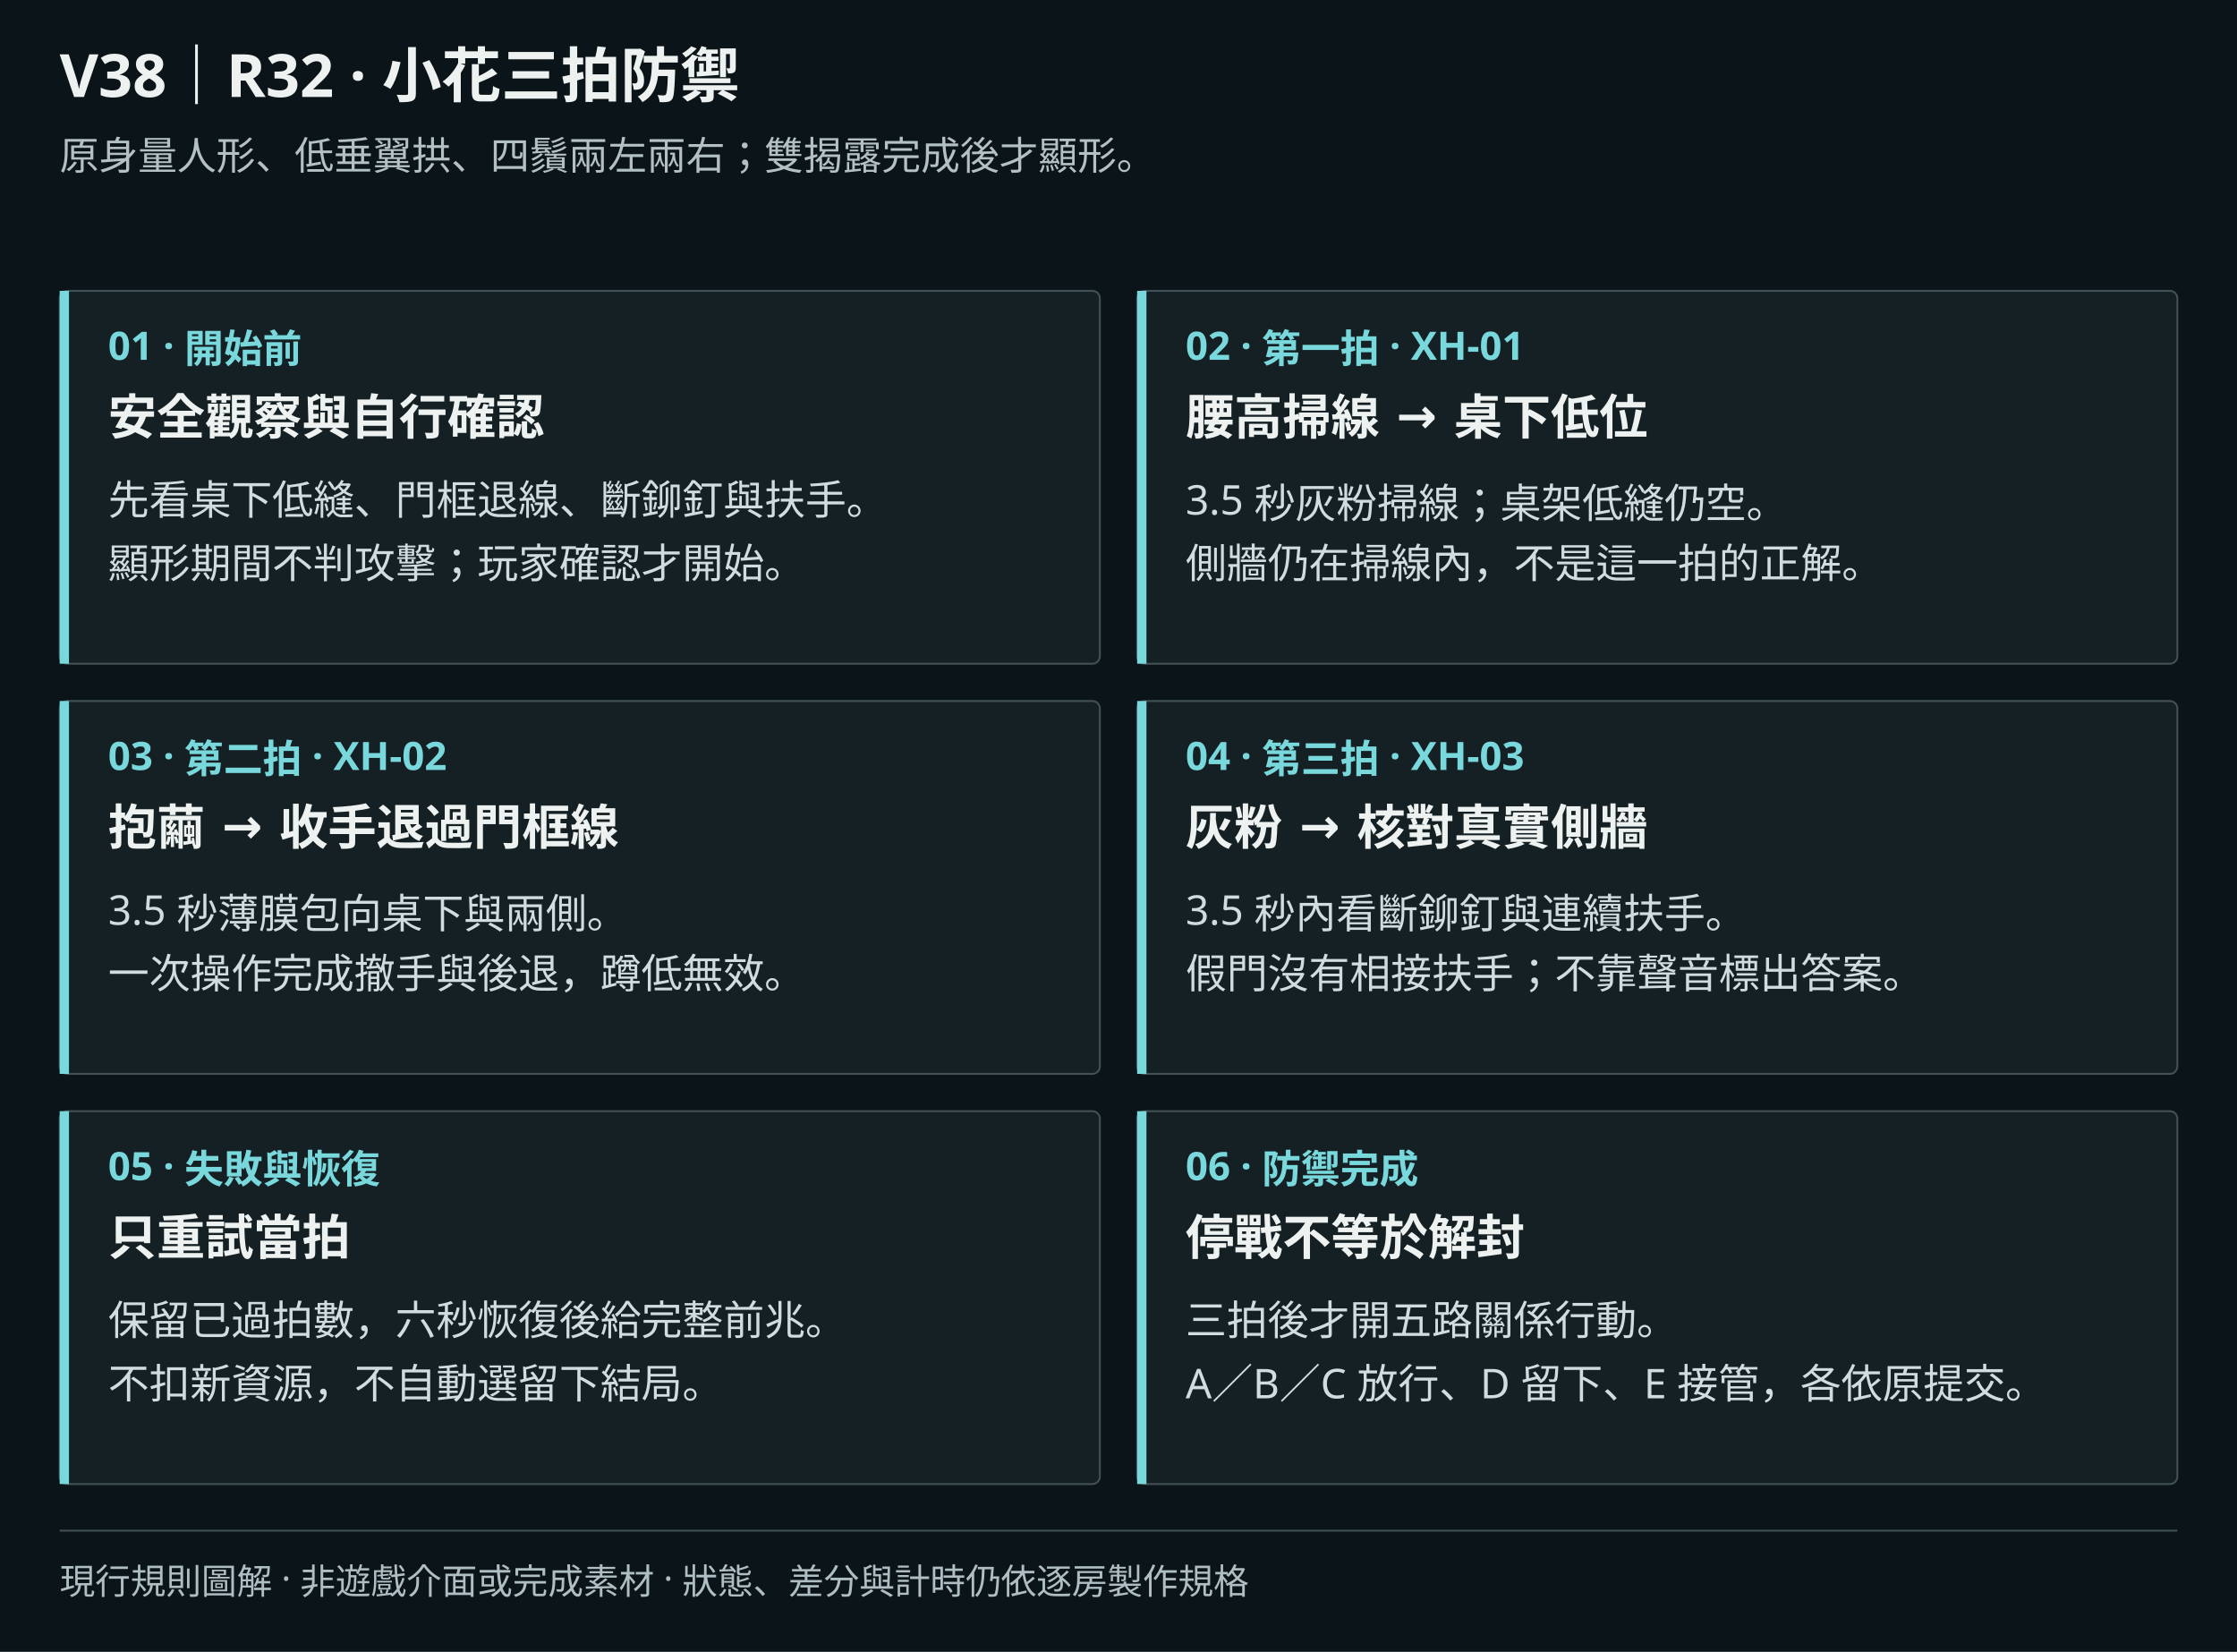
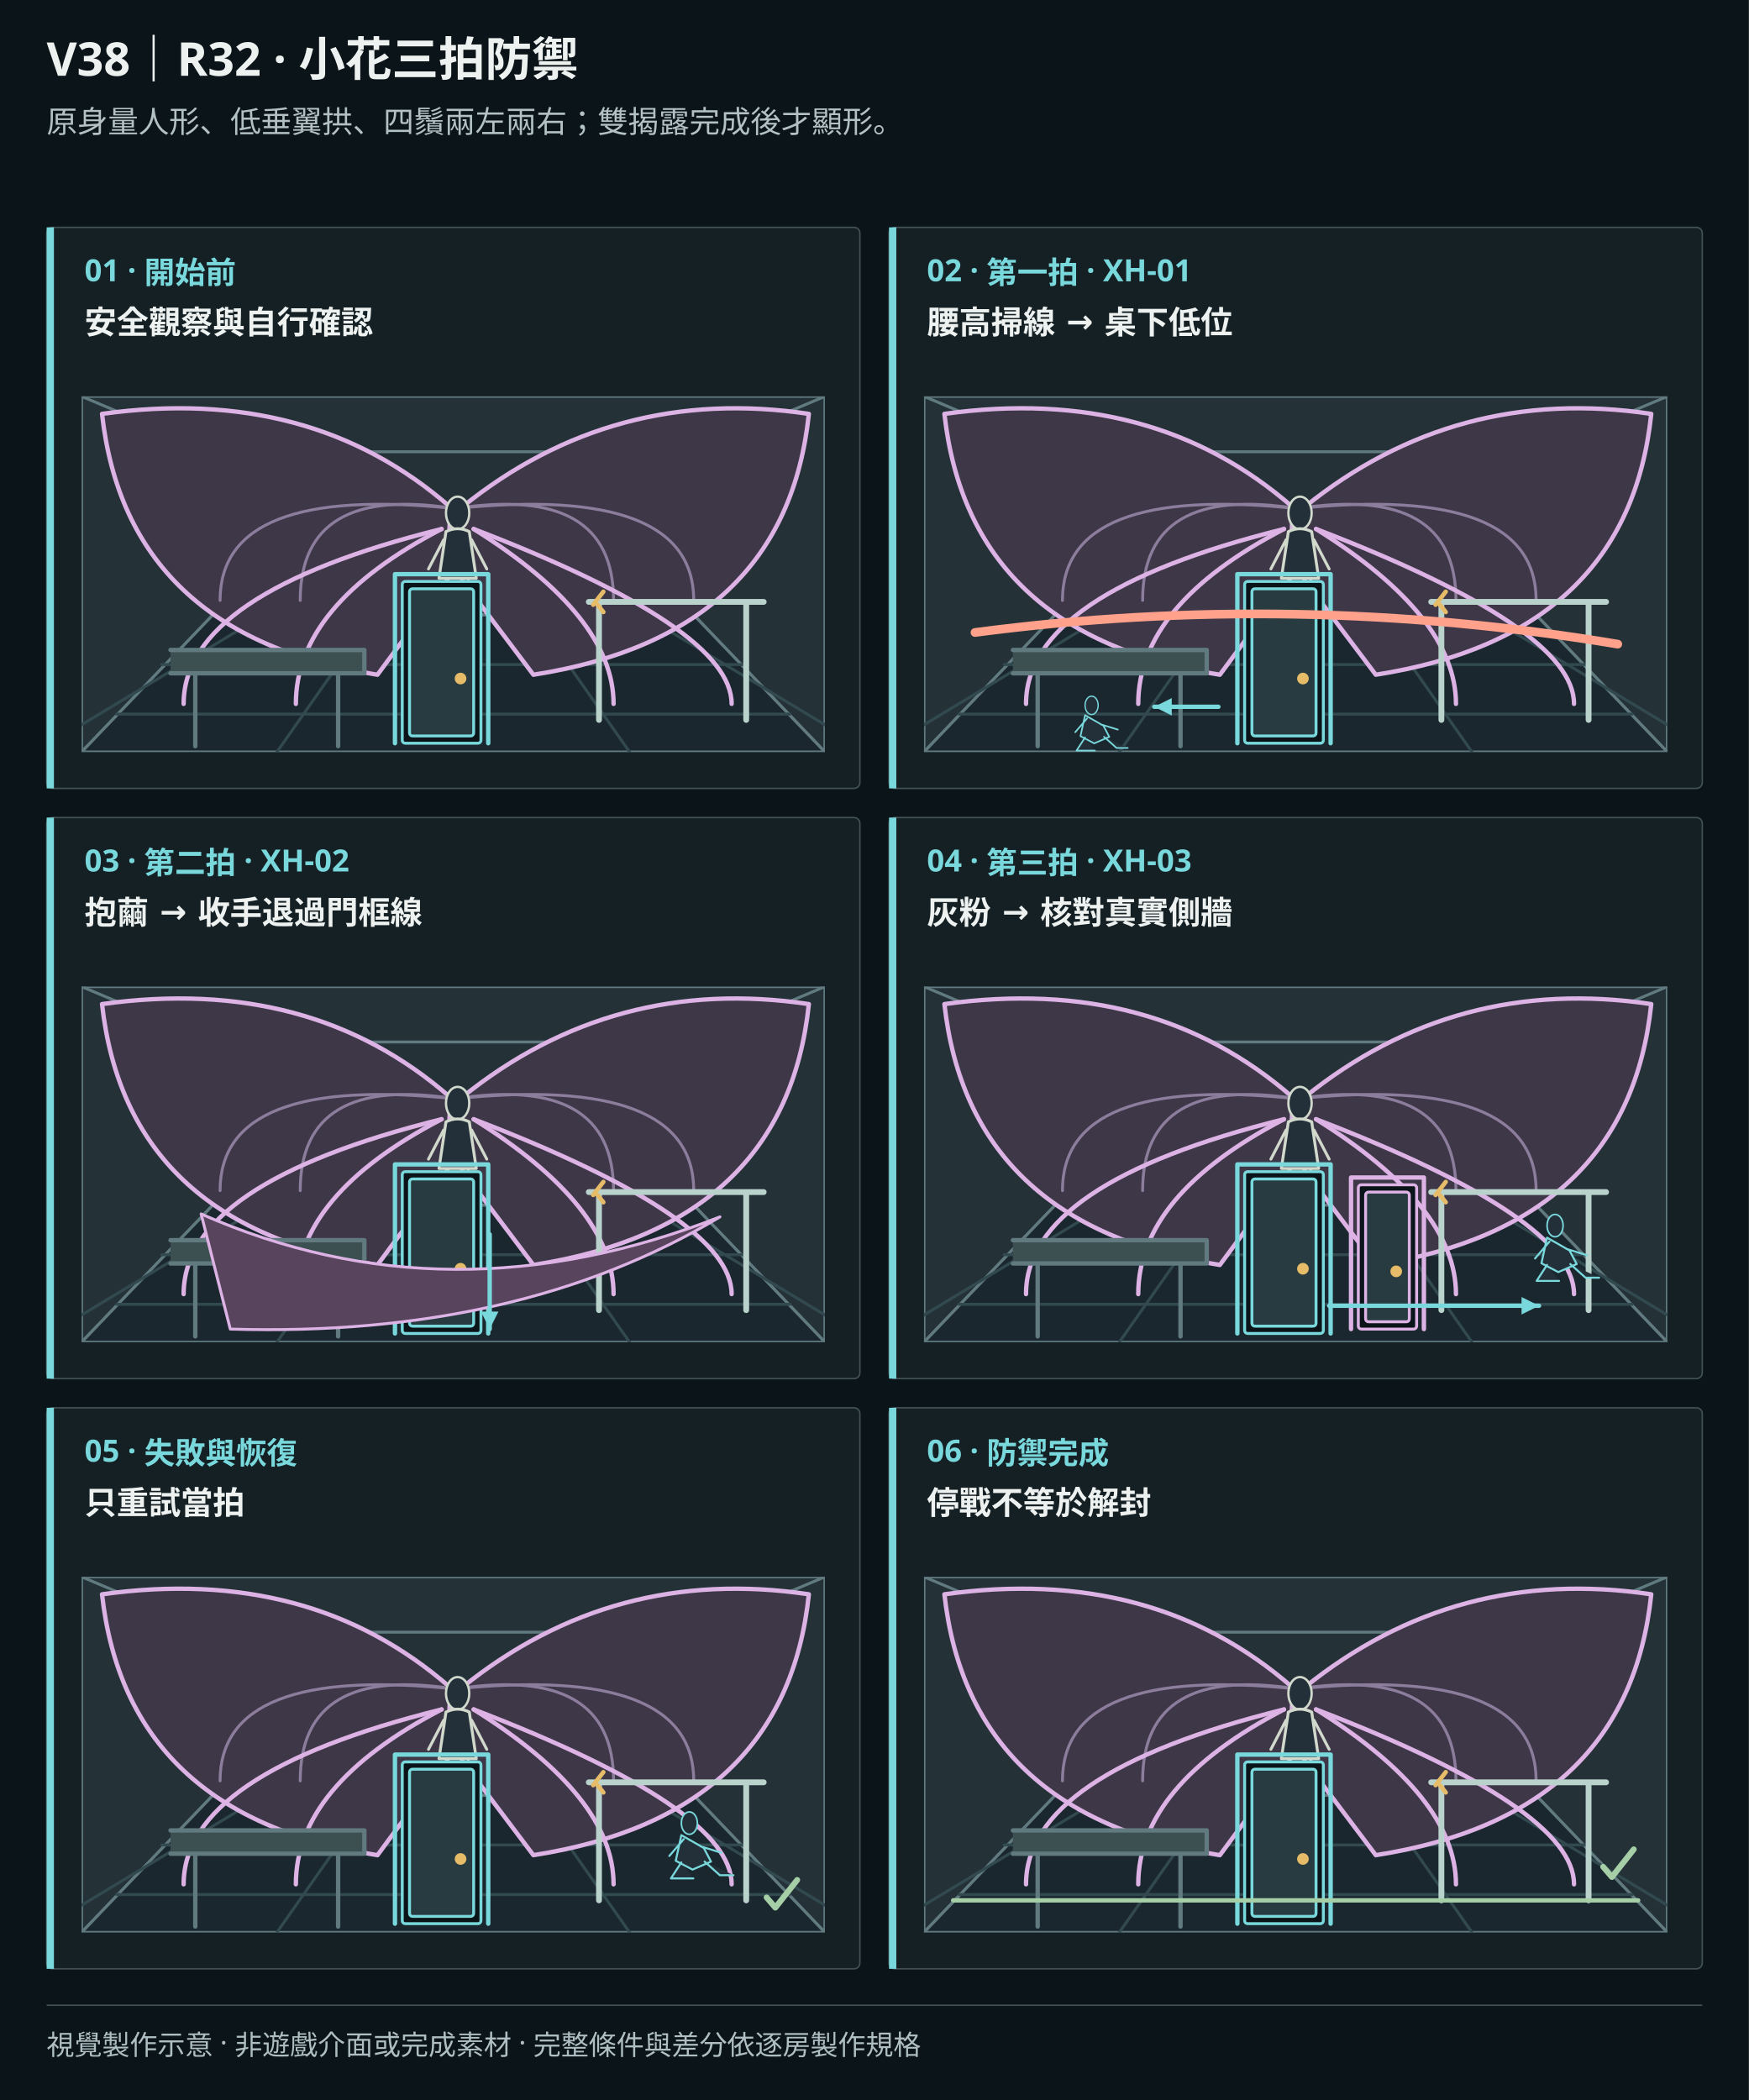
- <svg xmlns="http://www.w3.org/2000/svg" width="1200" height="886" viewBox="0 0 1200 886" role="img" aria-labelledby="title desc">
-   <style>text{font-family:"Microsoft JhengHei","Noto Sans TC",sans-serif;letter-spacing:0}.title{font-size:32px;font-weight:700;fill:#edf1ef}.subtitle{font-size:21px;fill:#b3c1c5}.phase{font-size:21px;font-weight:700}.panel-title{font-size:26px;font-weight:700;fill:#edf1ef}.body{font-size:22px;fill:#d1dcdf}.footer{font-size:19px;fill:#aebec2}</style>
-   <rect width="1200" height="886" fill="#0b1418" />
+ <svg xmlns="http://www.w3.org/2000/svg" width="1200" height="1441" viewBox="0 0 1200 1441" role="img" aria-labelledby="title desc" data-layout="visual-v1">
+   <defs>
+     <marker id="vis-arrow-teal" viewBox="0 0 10 10" refX="9" refY="5" markerWidth="5" markerHeight="5" orient="auto">
+       <path d="M1 1L9 5L1 9Z" fill="#79d8dc" />
+     </marker>
+     <marker id="vis-arrow-gold" viewBox="0 0 10 10" refX="9" refY="5" markerWidth="5" markerHeight="5" orient="auto">
+       <path d="M1 1L9 5L1 9Z" fill="#e6bc68" />
+     </marker>
+     <marker id="vis-arrow-red" viewBox="0 0 10 10" refX="9" refY="5" markerWidth="5" markerHeight="5" orient="auto">
+       <path d="M1 1L9 5L1 9Z" fill="#ffa18b" />
+     </marker>
+     <clipPath id="visual-v38-0">
+       <rect width="510" height="244" />
+     </clipPath>
+     <clipPath id="visual-v38-1">
+       <rect width="510" height="244" />
+     </clipPath>
+     <clipPath id="visual-v38-2">
+       <rect width="510" height="244" />
+     </clipPath>
+     <clipPath id="visual-v38-3">
+       <rect width="510" height="244" />
+     </clipPath>
+     <clipPath id="visual-v38-4">
+       <rect width="510" height="244" />
+     </clipPath>
+     <clipPath id="visual-v38-5">
+       <rect width="510" height="244" />
+     </clipPath>
+   </defs>
+   <style>text{font-family:"Microsoft JhengHei","Noto Sans TC",sans-serif;letter-spacing:0}.title{font-size:32px;font-weight:700;fill:#edf1ef}.subtitle{font-size:21px;fill:#b3c1c5}.phase{font-size:21px;font-weight:700}.panel-title{font-size:22px;font-weight:700;fill:#edf1ef}.footer{font-size:19px;fill:#aebec2}</style>
+   <rect width="1200" height="1441" fill="#0b1418" />
  <text class="title" x="32" y="52">V38｜R32 · 小花三拍防禦</text>
  <text class="subtitle" x="32" y="91">原身量人形、低垂翼拱、四鬚兩左兩右；雙揭露完成後才顯形。</text>
  <g data-panel="1">
-     <rect x="32" y="156" width="558" height="200" rx="4" fill="#152025" stroke="#425155" />
-     <rect x="32" y="156" width="5" height="200" fill="#79d8dc" />
+     <rect x="32" y="156" width="558" height="385" rx="4" fill="#152025" stroke="#425155" />
+     <rect x="32" y="156" width="5" height="385" fill="#79d8dc" />
    <text class="phase" x="58" y="193" fill="#79d8dc">01 · 開始前</text>
-     <text class="panel-title" x="58" y="233">安全觀察與自行確認</text>
-     <text class="body" x="58" y="276">先看桌下低縫、門框退線、斷鉚釘與扶手。</text>
-     <text class="body" x="58" y="310">顯形期間不判攻擊；玩家確認才開始。</text>
+     <text class="panel-title" x="58" y="229">安全觀察與自行確認</text>
+     <g transform="translate(56 272)" clip-path="url(#visual-v38-0)">
+       <g data-visual="V38" data-step="1">
+         <rect x="0" y="0" width="510" height="244" rx="2" fill="#243238" stroke="#607a80" stroke-width="2" />
+         <path d="M0 0L90 38H420L510 0M90 38V150L0 244M420 38V150L510 244M90 150H420" fill="none" stroke="#607a80" stroke-width="2" stroke-linecap="round" stroke-linejoin="round" />
+         <path d="M0 244L90 150H420L510 244Z" fill="#1a272e" stroke="#607a80" stroke-width="2" stroke-linecap="round" stroke-linejoin="round" />
+         <path d="M125 150L-31 244" fill="none" stroke="#31494f" stroke-width="2" stroke-linecap="round" stroke-linejoin="round" />
+         <path d="M200 150L134 244" fill="none" stroke="#31494f" stroke-width="2" stroke-linecap="round" stroke-linejoin="round" />
+         <path d="M310 150L376 244" fill="none" stroke="#31494f" stroke-width="2" stroke-linecap="round" stroke-linejoin="round" />
+         <path d="M385 150L541 244" fill="none" stroke="#31494f" stroke-width="2" stroke-linecap="round" stroke-linejoin="round" />
+         <path d="M55 184H455M24 218H486" fill="none" stroke="#31494f" stroke-width="2" stroke-linecap="round" stroke-linejoin="round" />
+         <path d="M253 76Q157 -8 14 12Q31 164 203 191L251 126ZM261 76Q365 -8 499 12Q483 164 310 191L261 126Z" fill="#3e3748" stroke="#dcb3e4" stroke-width="3" stroke-linecap="round" stroke-linejoin="round" />
+         <path d="M256 77Q95 60 95 140" fill="none" stroke="#8c7d9c" stroke-width="2" stroke-linecap="round" stroke-linejoin="round" />
+         <path d="M256 77Q150 60 150 140" fill="none" stroke="#8c7d9c" stroke-width="2" stroke-linecap="round" stroke-linejoin="round" />
+         <path d="M256 77Q365 60 365 140" fill="none" stroke="#8c7d9c" stroke-width="2" stroke-linecap="round" stroke-linejoin="round" />
+         <path d="M256 77Q420 60 420 140" fill="none" stroke="#8c7d9c" stroke-width="2" stroke-linecap="round" stroke-linejoin="round" />
+         <g data-human-posture="stand">
+           <g transform="translate(258 80) scale(0.8)">
+             <ellipse cx="0" cy="0" rx="10" ry="14" fill="#243039" stroke="#d1d8cc" stroke-width="2" />
+             <path d="M-10 16Q0 11 10 16L16 56H-16ZM-12 23L-25 48M12 23L25 48M-9 56L-12 86M9 56L12 86" fill="#243039" stroke="#d1d8cc" stroke-width="2.5" stroke-linecap="round" stroke-linejoin="round" />
+           </g>
+         </g>
+         <path d="M247 91Q70 135 70 211" fill="none" stroke="#dcb3e4" stroke-width="3" stroke-linecap="round" stroke-linejoin="round" data-moth-tendril="1" />
+         <path d="M247 91Q147 143 147 211" fill="none" stroke="#dcb3e4" stroke-width="3" stroke-linecap="round" stroke-linejoin="round" data-moth-tendril="2" />
+         <path d="M269 91Q365 151 365 211" fill="none" stroke="#dcb3e4" stroke-width="3" stroke-linecap="round" stroke-linejoin="round" data-moth-tendril="3" />
+         <path d="M269 91Q446 159 446 211" fill="none" stroke="#dcb3e4" stroke-width="3" stroke-linecap="round" stroke-linejoin="round" data-moth-tendril="4" />
+         <path d="M61 174H194V190H61M78 191V240M176 191V240" fill="#3d5051" stroke="#607a80" stroke-width="3" stroke-linecap="round" stroke-linejoin="round" />
+         <rect x="220" y="127" width="54" height="111" rx="2" fill="#0b1418" stroke="#79d8dc" stroke-width="2" />
+         <path d="M215 238V122h64v116" fill="none" stroke="#79d8dc" stroke-width="3" stroke-linecap="round" stroke-linejoin="round" />
+         <rect x="225" y="132" width="44" height="101" rx="2" fill="#283b40" stroke="#79d8dc" stroke-width="2" />
+         <ellipse cx="260" cy="193.6" rx="3" ry="3" fill="#e6bc68" stroke="#e6bc68" stroke-width="2" />
+         <path d="M348 141H468M355 141V222M456 141V222" fill="none" stroke="#b9d3cc" stroke-width="4" stroke-linecap="round" stroke-linejoin="round" />
+         <path d="M351 143l7 -9m-4 9l4 5" fill="none" stroke="#e6bc68" stroke-width="3" stroke-linecap="round" stroke-linejoin="round" />
+       </g>
+     </g>
  </g>
  <g data-panel="2">
-     <rect x="610" y="156" width="558" height="200" rx="4" fill="#152025" stroke="#425155" />
-     <rect x="610" y="156" width="5" height="200" fill="#79d8dc" />
+     <rect x="610" y="156" width="558" height="385" rx="4" fill="#152025" stroke="#425155" />
+     <rect x="610" y="156" width="5" height="385" fill="#79d8dc" />
    <text class="phase" x="636" y="193" fill="#79d8dc">02 · 第一拍 · XH-01</text>
-     <text class="panel-title" x="636" y="233">腰高掃線 → 桌下低位</text>
-     <text class="body" x="636" y="276">3.5 秒灰粉掃線；桌架低縫仍空。</text>
-     <text class="body" x="636" y="310">側牆仍在掃線內，不是這一拍的正解。</text>
+     <text class="panel-title" x="636" y="229">腰高掃線 → 桌下低位</text>
+     <g transform="translate(634 272)" clip-path="url(#visual-v38-1)">
+       <g data-visual="V38" data-step="2">
+         <rect x="0" y="0" width="510" height="244" rx="2" fill="#243238" stroke="#607a80" stroke-width="2" />
+         <path d="M0 0L90 38H420L510 0M90 38V150L0 244M420 38V150L510 244M90 150H420" fill="none" stroke="#607a80" stroke-width="2" stroke-linecap="round" stroke-linejoin="round" />
+         <path d="M0 244L90 150H420L510 244Z" fill="#1a272e" stroke="#607a80" stroke-width="2" stroke-linecap="round" stroke-linejoin="round" />
+         <path d="M125 150L-31 244" fill="none" stroke="#31494f" stroke-width="2" stroke-linecap="round" stroke-linejoin="round" />
+         <path d="M200 150L134 244" fill="none" stroke="#31494f" stroke-width="2" stroke-linecap="round" stroke-linejoin="round" />
+         <path d="M310 150L376 244" fill="none" stroke="#31494f" stroke-width="2" stroke-linecap="round" stroke-linejoin="round" />
+         <path d="M385 150L541 244" fill="none" stroke="#31494f" stroke-width="2" stroke-linecap="round" stroke-linejoin="round" />
+         <path d="M55 184H455M24 218H486" fill="none" stroke="#31494f" stroke-width="2" stroke-linecap="round" stroke-linejoin="round" />
+         <path d="M253 76Q157 -8 14 12Q31 164 203 191L251 126ZM261 76Q365 -8 499 12Q483 164 310 191L261 126Z" fill="#3e3748" stroke="#dcb3e4" stroke-width="3" stroke-linecap="round" stroke-linejoin="round" />
+         <path d="M256 77Q95 60 95 140" fill="none" stroke="#8c7d9c" stroke-width="2" stroke-linecap="round" stroke-linejoin="round" />
+         <path d="M256 77Q150 60 150 140" fill="none" stroke="#8c7d9c" stroke-width="2" stroke-linecap="round" stroke-linejoin="round" />
+         <path d="M256 77Q365 60 365 140" fill="none" stroke="#8c7d9c" stroke-width="2" stroke-linecap="round" stroke-linejoin="round" />
+         <path d="M256 77Q420 60 420 140" fill="none" stroke="#8c7d9c" stroke-width="2" stroke-linecap="round" stroke-linejoin="round" />
+         <g data-human-posture="stand">
+           <g transform="translate(258 80) scale(0.8)">
+             <ellipse cx="0" cy="0" rx="10" ry="14" fill="#243039" stroke="#d1d8cc" stroke-width="2" />
+             <path d="M-10 16Q0 11 10 16L16 56H-16ZM-12 23L-25 48M12 23L25 48M-9 56L-12 86M9 56L12 86" fill="#243039" stroke="#d1d8cc" stroke-width="2.5" stroke-linecap="round" stroke-linejoin="round" />
+           </g>
+         </g>
+         <path d="M247 91Q70 135 70 211" fill="none" stroke="#dcb3e4" stroke-width="3" stroke-linecap="round" stroke-linejoin="round" data-moth-tendril="1" />
+         <path d="M247 91Q147 143 147 211" fill="none" stroke="#dcb3e4" stroke-width="3" stroke-linecap="round" stroke-linejoin="round" data-moth-tendril="2" />
+         <path d="M269 91Q365 151 365 211" fill="none" stroke="#dcb3e4" stroke-width="3" stroke-linecap="round" stroke-linejoin="round" data-moth-tendril="3" />
+         <path d="M269 91Q446 159 446 211" fill="none" stroke="#dcb3e4" stroke-width="3" stroke-linecap="round" stroke-linejoin="round" data-moth-tendril="4" />
+         <path d="M61 174H194V190H61M78 191V240M176 191V240" fill="#3d5051" stroke="#607a80" stroke-width="3" stroke-linecap="round" stroke-linejoin="round" />
+         <rect x="220" y="127" width="54" height="111" rx="2" fill="#0b1418" stroke="#79d8dc" stroke-width="2" />
+         <path d="M215 238V122h64v116" fill="none" stroke="#79d8dc" stroke-width="3" stroke-linecap="round" stroke-linejoin="round" />
+         <rect x="225" y="132" width="44" height="101" rx="2" fill="#283b40" stroke="#79d8dc" stroke-width="2" />
+         <ellipse cx="260" cy="193.6" rx="3" ry="3" fill="#e6bc68" stroke="#e6bc68" stroke-width="2" />
+         <path d="M348 141H468M355 141V222M456 141V222" fill="none" stroke="#b9d3cc" stroke-width="4" stroke-linecap="round" stroke-linejoin="round" />
+         <path d="M351 143l7 -9m-4 9l4 5" fill="none" stroke="#e6bc68" stroke-width="3" stroke-linecap="round" stroke-linejoin="round" />
+         <path d="M35 162Q255 133 476 170" fill="none" stroke="#ffa18b" stroke-width="6" stroke-linecap="round" stroke-linejoin="round" />
+         <g data-human-posture="crouch">
+           <g transform="translate(115 212) scale(0.45)">
+             <ellipse cx="0" cy="0" rx="10" ry="14" fill="#243039" stroke="#79d8dc" stroke-width="2" />
+             <path d="M-10 15L18 31L27 48L4 58L-17 47ZM-7 20L-25 41M14 29L40 37M-10 49L-23 69H5M19 48L38 65H55" fill="#243039" stroke="#79d8dc" stroke-width="2.5" stroke-linecap="round" stroke-linejoin="round" />
+           </g>
+         </g>
+         <path d="M202 213H158" fill="none" stroke="#79d8dc" stroke-width="3" stroke-linecap="round" stroke-linejoin="round" marker-end="url(#vis-arrow-teal)" />
+       </g>
+     </g>
  </g>
  <g data-panel="3">
-     <rect x="32" y="376" width="558" height="200" rx="4" fill="#152025" stroke="#425155" />
-     <rect x="32" y="376" width="5" height="200" fill="#79d8dc" />
-     <text class="phase" x="58" y="413" fill="#79d8dc">03 · 第二拍 · XH-02</text>
-     <text class="panel-title" x="58" y="453">抱繭 → 收手退過門框線</text>
-     <text class="body" x="58" y="496">3.5 秒薄膜包向桌下與兩側。</text>
-     <text class="body" x="58" y="530">一次操作完成撤手與後退，蹲低無效。</text>
+     <rect x="32" y="561" width="558" height="385" rx="4" fill="#152025" stroke="#425155" />
+     <rect x="32" y="561" width="5" height="385" fill="#79d8dc" />
+     <text class="phase" x="58" y="598" fill="#79d8dc">03 · 第二拍 · XH-02</text>
+     <text class="panel-title" x="58" y="634">抱繭 → 收手退過門框線</text>
+     <g transform="translate(56 677)" clip-path="url(#visual-v38-2)">
+       <g data-visual="V38" data-step="3">
+         <rect x="0" y="0" width="510" height="244" rx="2" fill="#243238" stroke="#607a80" stroke-width="2" />
+         <path d="M0 0L90 38H420L510 0M90 38V150L0 244M420 38V150L510 244M90 150H420" fill="none" stroke="#607a80" stroke-width="2" stroke-linecap="round" stroke-linejoin="round" />
+         <path d="M0 244L90 150H420L510 244Z" fill="#1a272e" stroke="#607a80" stroke-width="2" stroke-linecap="round" stroke-linejoin="round" />
+         <path d="M125 150L-31 244" fill="none" stroke="#31494f" stroke-width="2" stroke-linecap="round" stroke-linejoin="round" />
+         <path d="M200 150L134 244" fill="none" stroke="#31494f" stroke-width="2" stroke-linecap="round" stroke-linejoin="round" />
+         <path d="M310 150L376 244" fill="none" stroke="#31494f" stroke-width="2" stroke-linecap="round" stroke-linejoin="round" />
+         <path d="M385 150L541 244" fill="none" stroke="#31494f" stroke-width="2" stroke-linecap="round" stroke-linejoin="round" />
+         <path d="M55 184H455M24 218H486" fill="none" stroke="#31494f" stroke-width="2" stroke-linecap="round" stroke-linejoin="round" />
+         <path d="M253 76Q157 -8 14 12Q31 164 203 191L251 126ZM261 76Q365 -8 499 12Q483 164 310 191L261 126Z" fill="#3e3748" stroke="#dcb3e4" stroke-width="3" stroke-linecap="round" stroke-linejoin="round" />
+         <path d="M256 77Q95 60 95 140" fill="none" stroke="#8c7d9c" stroke-width="2" stroke-linecap="round" stroke-linejoin="round" />
+         <path d="M256 77Q150 60 150 140" fill="none" stroke="#8c7d9c" stroke-width="2" stroke-linecap="round" stroke-linejoin="round" />
+         <path d="M256 77Q365 60 365 140" fill="none" stroke="#8c7d9c" stroke-width="2" stroke-linecap="round" stroke-linejoin="round" />
+         <path d="M256 77Q420 60 420 140" fill="none" stroke="#8c7d9c" stroke-width="2" stroke-linecap="round" stroke-linejoin="round" />
+         <g data-human-posture="stand">
+           <g transform="translate(258 80) scale(0.8)">
+             <ellipse cx="0" cy="0" rx="10" ry="14" fill="#243039" stroke="#d1d8cc" stroke-width="2" />
+             <path d="M-10 16Q0 11 10 16L16 56H-16ZM-12 23L-25 48M12 23L25 48M-9 56L-12 86M9 56L12 86" fill="#243039" stroke="#d1d8cc" stroke-width="2.5" stroke-linecap="round" stroke-linejoin="round" />
+           </g>
+         </g>
+         <path d="M247 91Q70 135 70 211" fill="none" stroke="#dcb3e4" stroke-width="3" stroke-linecap="round" stroke-linejoin="round" data-moth-tendril="1" />
+         <path d="M247 91Q147 143 147 211" fill="none" stroke="#dcb3e4" stroke-width="3" stroke-linecap="round" stroke-linejoin="round" data-moth-tendril="2" />
+         <path d="M269 91Q365 151 365 211" fill="none" stroke="#dcb3e4" stroke-width="3" stroke-linecap="round" stroke-linejoin="round" data-moth-tendril="3" />
+         <path d="M269 91Q446 159 446 211" fill="none" stroke="#dcb3e4" stroke-width="3" stroke-linecap="round" stroke-linejoin="round" data-moth-tendril="4" />
+         <path d="M61 174H194V190H61M78 191V240M176 191V240" fill="#3d5051" stroke="#607a80" stroke-width="3" stroke-linecap="round" stroke-linejoin="round" />
+         <rect x="220" y="127" width="54" height="111" rx="2" fill="#0b1418" stroke="#79d8dc" stroke-width="2" />
+         <path d="M215 238V122h64v116" fill="none" stroke="#79d8dc" stroke-width="3" stroke-linecap="round" stroke-linejoin="round" />
+         <rect x="225" y="132" width="44" height="101" rx="2" fill="#283b40" stroke="#79d8dc" stroke-width="2" />
+         <ellipse cx="260" cy="193.6" rx="3" ry="3" fill="#e6bc68" stroke="#e6bc68" stroke-width="2" />
+         <path d="M348 141H468M355 141V222M456 141V222" fill="none" stroke="#b9d3cc" stroke-width="4" stroke-linecap="round" stroke-linejoin="round" />
+         <path d="M351 143l7 -9m-4 9l4 5" fill="none" stroke="#e6bc68" stroke-width="3" stroke-linecap="round" stroke-linejoin="round" />
+         <path d="M82 156Q252 231 438 158Q300 241 102 235Z" fill="#59445e" stroke="#dcb3e4" stroke-width="2" stroke-linecap="round" stroke-linejoin="round" />
+         <path d="M280 170V235" fill="none" stroke="#79d8dc" stroke-width="3" stroke-linecap="round" stroke-linejoin="round" marker-end="url(#vis-arrow-teal)" />
+       </g>
+     </g>
  </g>
  <g data-panel="4">
-     <rect x="610" y="376" width="558" height="200" rx="4" fill="#152025" stroke="#425155" />
-     <rect x="610" y="376" width="5" height="200" fill="#79d8dc" />
-     <text class="phase" x="636" y="413" fill="#79d8dc">04 · 第三拍 · XH-03</text>
-     <text class="panel-title" x="636" y="453">灰粉 → 核對真實側牆</text>
-     <text class="body" x="636" y="496">3.5 秒內看斷鉚釘與連續扶手。</text>
-     <text class="body" x="636" y="530">假門沒有相接扶手；不靠聲音標出答案。</text>
+     <rect x="610" y="561" width="558" height="385" rx="4" fill="#152025" stroke="#425155" />
+     <rect x="610" y="561" width="5" height="385" fill="#79d8dc" />
+     <text class="phase" x="636" y="598" fill="#79d8dc">04 · 第三拍 · XH-03</text>
+     <text class="panel-title" x="636" y="634">灰粉 → 核對真實側牆</text>
+     <g transform="translate(634 677)" clip-path="url(#visual-v38-3)">
+       <g data-visual="V38" data-step="4">
+         <rect x="0" y="0" width="510" height="244" rx="2" fill="#243238" stroke="#607a80" stroke-width="2" />
+         <path d="M0 0L90 38H420L510 0M90 38V150L0 244M420 38V150L510 244M90 150H420" fill="none" stroke="#607a80" stroke-width="2" stroke-linecap="round" stroke-linejoin="round" />
+         <path d="M0 244L90 150H420L510 244Z" fill="#1a272e" stroke="#607a80" stroke-width="2" stroke-linecap="round" stroke-linejoin="round" />
+         <path d="M125 150L-31 244" fill="none" stroke="#31494f" stroke-width="2" stroke-linecap="round" stroke-linejoin="round" />
+         <path d="M200 150L134 244" fill="none" stroke="#31494f" stroke-width="2" stroke-linecap="round" stroke-linejoin="round" />
+         <path d="M310 150L376 244" fill="none" stroke="#31494f" stroke-width="2" stroke-linecap="round" stroke-linejoin="round" />
+         <path d="M385 150L541 244" fill="none" stroke="#31494f" stroke-width="2" stroke-linecap="round" stroke-linejoin="round" />
+         <path d="M55 184H455M24 218H486" fill="none" stroke="#31494f" stroke-width="2" stroke-linecap="round" stroke-linejoin="round" />
+         <path d="M253 76Q157 -8 14 12Q31 164 203 191L251 126ZM261 76Q365 -8 499 12Q483 164 310 191L261 126Z" fill="#3e3748" stroke="#dcb3e4" stroke-width="3" stroke-linecap="round" stroke-linejoin="round" />
+         <path d="M256 77Q95 60 95 140" fill="none" stroke="#8c7d9c" stroke-width="2" stroke-linecap="round" stroke-linejoin="round" />
+         <path d="M256 77Q150 60 150 140" fill="none" stroke="#8c7d9c" stroke-width="2" stroke-linecap="round" stroke-linejoin="round" />
+         <path d="M256 77Q365 60 365 140" fill="none" stroke="#8c7d9c" stroke-width="2" stroke-linecap="round" stroke-linejoin="round" />
+         <path d="M256 77Q420 60 420 140" fill="none" stroke="#8c7d9c" stroke-width="2" stroke-linecap="round" stroke-linejoin="round" />
+         <g data-human-posture="stand">
+           <g transform="translate(258 80) scale(0.8)">
+             <ellipse cx="0" cy="0" rx="10" ry="14" fill="#243039" stroke="#d1d8cc" stroke-width="2" />
+             <path d="M-10 16Q0 11 10 16L16 56H-16ZM-12 23L-25 48M12 23L25 48M-9 56L-12 86M9 56L12 86" fill="#243039" stroke="#d1d8cc" stroke-width="2.5" stroke-linecap="round" stroke-linejoin="round" />
+           </g>
+         </g>
+         <path d="M247 91Q70 135 70 211" fill="none" stroke="#dcb3e4" stroke-width="3" stroke-linecap="round" stroke-linejoin="round" data-moth-tendril="1" />
+         <path d="M247 91Q147 143 147 211" fill="none" stroke="#dcb3e4" stroke-width="3" stroke-linecap="round" stroke-linejoin="round" data-moth-tendril="2" />
+         <path d="M269 91Q365 151 365 211" fill="none" stroke="#dcb3e4" stroke-width="3" stroke-linecap="round" stroke-linejoin="round" data-moth-tendril="3" />
+         <path d="M269 91Q446 159 446 211" fill="none" stroke="#dcb3e4" stroke-width="3" stroke-linecap="round" stroke-linejoin="round" data-moth-tendril="4" />
+         <path d="M61 174H194V190H61M78 191V240M176 191V240" fill="#3d5051" stroke="#607a80" stroke-width="3" stroke-linecap="round" stroke-linejoin="round" />
+         <rect x="220" y="127" width="54" height="111" rx="2" fill="#0b1418" stroke="#79d8dc" stroke-width="2" />
+         <path d="M215 238V122h64v116" fill="none" stroke="#79d8dc" stroke-width="3" stroke-linecap="round" stroke-linejoin="round" />
+         <rect x="225" y="132" width="44" height="101" rx="2" fill="#283b40" stroke="#79d8dc" stroke-width="2" />
+         <ellipse cx="260" cy="193.6" rx="3" ry="3" fill="#e6bc68" stroke="#e6bc68" stroke-width="2" />
+         <path d="M348 141H468M355 141V222M456 141V222" fill="none" stroke="#b9d3cc" stroke-width="4" stroke-linecap="round" stroke-linejoin="round" />
+         <path d="M351 143l7 -9m-4 9l4 5" fill="none" stroke="#e6bc68" stroke-width="3" stroke-linecap="round" stroke-linejoin="round" />
+         <rect x="298" y="136" width="40" height="99" rx="2" fill="#0b1418" stroke="#dcb3e4" stroke-width="2" />
+         <path d="M293 235V131h50v104" fill="none" stroke="#dcb3e4" stroke-width="3" stroke-linecap="round" stroke-linejoin="round" />
+         <rect x="303" y="141" width="30" height="89" rx="2" fill="#283b40" stroke="#dcb3e4" stroke-width="2" />
+         <ellipse cx="324" cy="195.4" rx="3" ry="3" fill="#e6bc68" stroke="#e6bc68" stroke-width="2" />
+         <path d="M278 219H422" fill="none" stroke="#79d8dc" stroke-width="3" stroke-linecap="round" stroke-linejoin="round" marker-end="url(#vis-arrow-teal)" />
+         <g data-human-posture="crouch">
+           <g transform="translate(433 164) scale(0.55)">
+             <ellipse cx="0" cy="0" rx="10" ry="14" fill="#243039" stroke="#79d8dc" stroke-width="2" />
+             <path d="M-10 15L18 31L27 48L4 58L-17 47ZM-7 20L-25 41M14 29L40 37M-10 49L-23 69H5M19 48L38 65H55" fill="#243039" stroke="#79d8dc" stroke-width="2.5" stroke-linecap="round" stroke-linejoin="round" />
+           </g>
+         </g>
+       </g>
+     </g>
  </g>
  <g data-panel="5">
-     <rect x="32" y="596" width="558" height="200" rx="4" fill="#152025" stroke="#425155" />
-     <rect x="32" y="596" width="5" height="200" fill="#79d8dc" />
-     <text class="phase" x="58" y="633" fill="#79d8dc">05 · 失敗與恢復</text>
-     <text class="panel-title" x="58" y="673">只重試當拍</text>
-     <text class="body" x="58" y="716">保留已過拍數，六秒恢復後給完整前兆。</text>
-     <text class="body" x="58" y="750">不扣新資源，不自動選留下結局。</text>
+     <rect x="32" y="966" width="558" height="385" rx="4" fill="#152025" stroke="#425155" />
+     <rect x="32" y="966" width="5" height="385" fill="#79d8dc" />
+     <text class="phase" x="58" y="1003" fill="#79d8dc">05 · 失敗與恢復</text>
+     <text class="panel-title" x="58" y="1039">只重試當拍</text>
+     <g transform="translate(56 1082)" clip-path="url(#visual-v38-4)">
+       <g data-visual="V38" data-step="5">
+         <rect x="0" y="0" width="510" height="244" rx="2" fill="#243238" stroke="#607a80" stroke-width="2" />
+         <path d="M0 0L90 38H420L510 0M90 38V150L0 244M420 38V150L510 244M90 150H420" fill="none" stroke="#607a80" stroke-width="2" stroke-linecap="round" stroke-linejoin="round" />
+         <path d="M0 244L90 150H420L510 244Z" fill="#1a272e" stroke="#607a80" stroke-width="2" stroke-linecap="round" stroke-linejoin="round" />
+         <path d="M125 150L-31 244" fill="none" stroke="#31494f" stroke-width="2" stroke-linecap="round" stroke-linejoin="round" />
+         <path d="M200 150L134 244" fill="none" stroke="#31494f" stroke-width="2" stroke-linecap="round" stroke-linejoin="round" />
+         <path d="M310 150L376 244" fill="none" stroke="#31494f" stroke-width="2" stroke-linecap="round" stroke-linejoin="round" />
+         <path d="M385 150L541 244" fill="none" stroke="#31494f" stroke-width="2" stroke-linecap="round" stroke-linejoin="round" />
+         <path d="M55 184H455M24 218H486" fill="none" stroke="#31494f" stroke-width="2" stroke-linecap="round" stroke-linejoin="round" />
+         <path d="M253 76Q157 -8 14 12Q31 164 203 191L251 126ZM261 76Q365 -8 499 12Q483 164 310 191L261 126Z" fill="#3e3748" stroke="#dcb3e4" stroke-width="3" stroke-linecap="round" stroke-linejoin="round" />
+         <path d="M256 77Q95 60 95 140" fill="none" stroke="#8c7d9c" stroke-width="2" stroke-linecap="round" stroke-linejoin="round" />
+         <path d="M256 77Q150 60 150 140" fill="none" stroke="#8c7d9c" stroke-width="2" stroke-linecap="round" stroke-linejoin="round" />
+         <path d="M256 77Q365 60 365 140" fill="none" stroke="#8c7d9c" stroke-width="2" stroke-linecap="round" stroke-linejoin="round" />
+         <path d="M256 77Q420 60 420 140" fill="none" stroke="#8c7d9c" stroke-width="2" stroke-linecap="round" stroke-linejoin="round" />
+         <g data-human-posture="stand">
+           <g transform="translate(258 80) scale(0.8)">
+             <ellipse cx="0" cy="0" rx="10" ry="14" fill="#243039" stroke="#d1d8cc" stroke-width="2" />
+             <path d="M-10 16Q0 11 10 16L16 56H-16ZM-12 23L-25 48M12 23L25 48M-9 56L-12 86M9 56L12 86" fill="#243039" stroke="#d1d8cc" stroke-width="2.5" stroke-linecap="round" stroke-linejoin="round" />
+           </g>
+         </g>
+         <path d="M247 91Q70 135 70 211" fill="none" stroke="#dcb3e4" stroke-width="3" stroke-linecap="round" stroke-linejoin="round" data-moth-tendril="1" />
+         <path d="M247 91Q147 143 147 211" fill="none" stroke="#dcb3e4" stroke-width="3" stroke-linecap="round" stroke-linejoin="round" data-moth-tendril="2" />
+         <path d="M269 91Q365 151 365 211" fill="none" stroke="#dcb3e4" stroke-width="3" stroke-linecap="round" stroke-linejoin="round" data-moth-tendril="3" />
+         <path d="M269 91Q446 159 446 211" fill="none" stroke="#dcb3e4" stroke-width="3" stroke-linecap="round" stroke-linejoin="round" data-moth-tendril="4" />
+         <path d="M61 174H194V190H61M78 191V240M176 191V240" fill="#3d5051" stroke="#607a80" stroke-width="3" stroke-linecap="round" stroke-linejoin="round" />
+         <rect x="220" y="127" width="54" height="111" rx="2" fill="#0b1418" stroke="#79d8dc" stroke-width="2" />
+         <path d="M215 238V122h64v116" fill="none" stroke="#79d8dc" stroke-width="3" stroke-linecap="round" stroke-linejoin="round" />
+         <rect x="225" y="132" width="44" height="101" rx="2" fill="#283b40" stroke="#79d8dc" stroke-width="2" />
+         <ellipse cx="260" cy="193.6" rx="3" ry="3" fill="#e6bc68" stroke="#e6bc68" stroke-width="2" />
+         <path d="M348 141H468M355 141V222M456 141V222" fill="none" stroke="#b9d3cc" stroke-width="4" stroke-linecap="round" stroke-linejoin="round" />
+         <path d="M351 143l7 -9m-4 9l4 5" fill="none" stroke="#e6bc68" stroke-width="3" stroke-linecap="round" stroke-linejoin="round" />
+         <g data-human-posture="crouch">
+           <g transform="translate(417 169) scale(0.55)">
+             <ellipse cx="0" cy="0" rx="10" ry="14" fill="#243039" stroke="#79d8dc" stroke-width="2" />
+             <path d="M-10 15L18 31L27 48L4 58L-17 47ZM-7 20L-25 41M14 29L40 37M-10 49L-23 69H5M19 48L38 65H55" fill="#243039" stroke="#79d8dc" stroke-width="2.5" stroke-linecap="round" stroke-linejoin="round" />
+           </g>
+         </g>
+         <path d="M470 220l6 7 15 -19" fill="none" stroke="#a6cfa7" stroke-width="4" stroke-linecap="round" stroke-linejoin="round" />
+       </g>
+     </g>
  </g>
  <g data-panel="6">
-     <rect x="610" y="596" width="558" height="200" rx="4" fill="#152025" stroke="#425155" />
-     <rect x="610" y="596" width="5" height="200" fill="#79d8dc" />
-     <text class="phase" x="636" y="633" fill="#79d8dc">06 · 防禦完成</text>
-     <text class="panel-title" x="636" y="673">停戰不等於解封</text>
-     <text class="body" x="636" y="716">三拍後才開五路關係行動。</text>
-     <text class="body" x="636" y="750">A／B／C 放行、D 留下、E 接管，各依原提交。</text>
-   </g>
-   <path d="M32 821H1168" stroke="#425155" />
-   <text class="footer" x="32" y="855">現行規則圖解 · 非遊戲介面或完成素材 · 狀態、差分與計時仍依逐房製作規格</text>
+     <rect x="610" y="966" width="558" height="385" rx="4" fill="#152025" stroke="#425155" />
+     <rect x="610" y="966" width="5" height="385" fill="#79d8dc" />
+     <text class="phase" x="636" y="1003" fill="#79d8dc">06 · 防禦完成</text>
+     <text class="panel-title" x="636" y="1039">停戰不等於解封</text>
+     <g transform="translate(634 1082)" clip-path="url(#visual-v38-5)">
+       <g data-visual="V38" data-step="6">
+         <rect x="0" y="0" width="510" height="244" rx="2" fill="#243238" stroke="#607a80" stroke-width="2" />
+         <path d="M0 0L90 38H420L510 0M90 38V150L0 244M420 38V150L510 244M90 150H420" fill="none" stroke="#607a80" stroke-width="2" stroke-linecap="round" stroke-linejoin="round" />
+         <path d="M0 244L90 150H420L510 244Z" fill="#1a272e" stroke="#607a80" stroke-width="2" stroke-linecap="round" stroke-linejoin="round" />
+         <path d="M125 150L-31 244" fill="none" stroke="#31494f" stroke-width="2" stroke-linecap="round" stroke-linejoin="round" />
+         <path d="M200 150L134 244" fill="none" stroke="#31494f" stroke-width="2" stroke-linecap="round" stroke-linejoin="round" />
+         <path d="M310 150L376 244" fill="none" stroke="#31494f" stroke-width="2" stroke-linecap="round" stroke-linejoin="round" />
+         <path d="M385 150L541 244" fill="none" stroke="#31494f" stroke-width="2" stroke-linecap="round" stroke-linejoin="round" />
+         <path d="M55 184H455M24 218H486" fill="none" stroke="#31494f" stroke-width="2" stroke-linecap="round" stroke-linejoin="round" />
+         <path d="M253 76Q157 -8 14 12Q31 164 203 191L251 126ZM261 76Q365 -8 499 12Q483 164 310 191L261 126Z" fill="#3e3748" stroke="#dcb3e4" stroke-width="3" stroke-linecap="round" stroke-linejoin="round" />
+         <path d="M256 77Q95 60 95 140" fill="none" stroke="#8c7d9c" stroke-width="2" stroke-linecap="round" stroke-linejoin="round" />
+         <path d="M256 77Q150 60 150 140" fill="none" stroke="#8c7d9c" stroke-width="2" stroke-linecap="round" stroke-linejoin="round" />
+         <path d="M256 77Q365 60 365 140" fill="none" stroke="#8c7d9c" stroke-width="2" stroke-linecap="round" stroke-linejoin="round" />
+         <path d="M256 77Q420 60 420 140" fill="none" stroke="#8c7d9c" stroke-width="2" stroke-linecap="round" stroke-linejoin="round" />
+         <g data-human-posture="stand">
+           <g transform="translate(258 80) scale(0.8)">
+             <ellipse cx="0" cy="0" rx="10" ry="14" fill="#243039" stroke="#d1d8cc" stroke-width="2" />
+             <path d="M-10 16Q0 11 10 16L16 56H-16ZM-12 23L-25 48M12 23L25 48M-9 56L-12 86M9 56L12 86" fill="#243039" stroke="#d1d8cc" stroke-width="2.5" stroke-linecap="round" stroke-linejoin="round" />
+           </g>
+         </g>
+         <path d="M247 91Q70 135 70 211" fill="none" stroke="#dcb3e4" stroke-width="3" stroke-linecap="round" stroke-linejoin="round" data-moth-tendril="1" />
+         <path d="M247 91Q147 143 147 211" fill="none" stroke="#dcb3e4" stroke-width="3" stroke-linecap="round" stroke-linejoin="round" data-moth-tendril="2" />
+         <path d="M269 91Q365 151 365 211" fill="none" stroke="#dcb3e4" stroke-width="3" stroke-linecap="round" stroke-linejoin="round" data-moth-tendril="3" />
+         <path d="M269 91Q446 159 446 211" fill="none" stroke="#dcb3e4" stroke-width="3" stroke-linecap="round" stroke-linejoin="round" data-moth-tendril="4" />
+         <path d="M61 174H194V190H61M78 191V240M176 191V240" fill="#3d5051" stroke="#607a80" stroke-width="3" stroke-linecap="round" stroke-linejoin="round" />
+         <rect x="220" y="127" width="54" height="111" rx="2" fill="#0b1418" stroke="#79d8dc" stroke-width="2" />
+         <path d="M215 238V122h64v116" fill="none" stroke="#79d8dc" stroke-width="3" stroke-linecap="round" stroke-linejoin="round" />
+         <rect x="225" y="132" width="44" height="101" rx="2" fill="#283b40" stroke="#79d8dc" stroke-width="2" />
+         <ellipse cx="260" cy="193.6" rx="3" ry="3" fill="#e6bc68" stroke="#e6bc68" stroke-width="2" />
+         <path d="M348 141H468M355 141V222M456 141V222" fill="none" stroke="#b9d3cc" stroke-width="4" stroke-linecap="round" stroke-linejoin="round" />
+         <path d="M351 143l7 -9m-4 9l4 5" fill="none" stroke="#e6bc68" stroke-width="3" stroke-linecap="round" stroke-linejoin="round" />
+         <path d="M20 222H490" fill="none" stroke="#a6cfa7" stroke-width="3" stroke-linecap="round" stroke-linejoin="round" />
+         <path d="M466 199l6 7 15 -19" fill="none" stroke="#a6cfa7" stroke-width="4" stroke-linecap="round" stroke-linejoin="round" />
+       </g>
+     </g>
+   </g>
+   <path d="M32 1376H1168" stroke="#425155" />
+   <text class="footer" x="32" y="1410">視覺製作示意 · 非遊戲介面或完成素材 · 完整條件與差分依逐房製作規格</text>
</svg>
